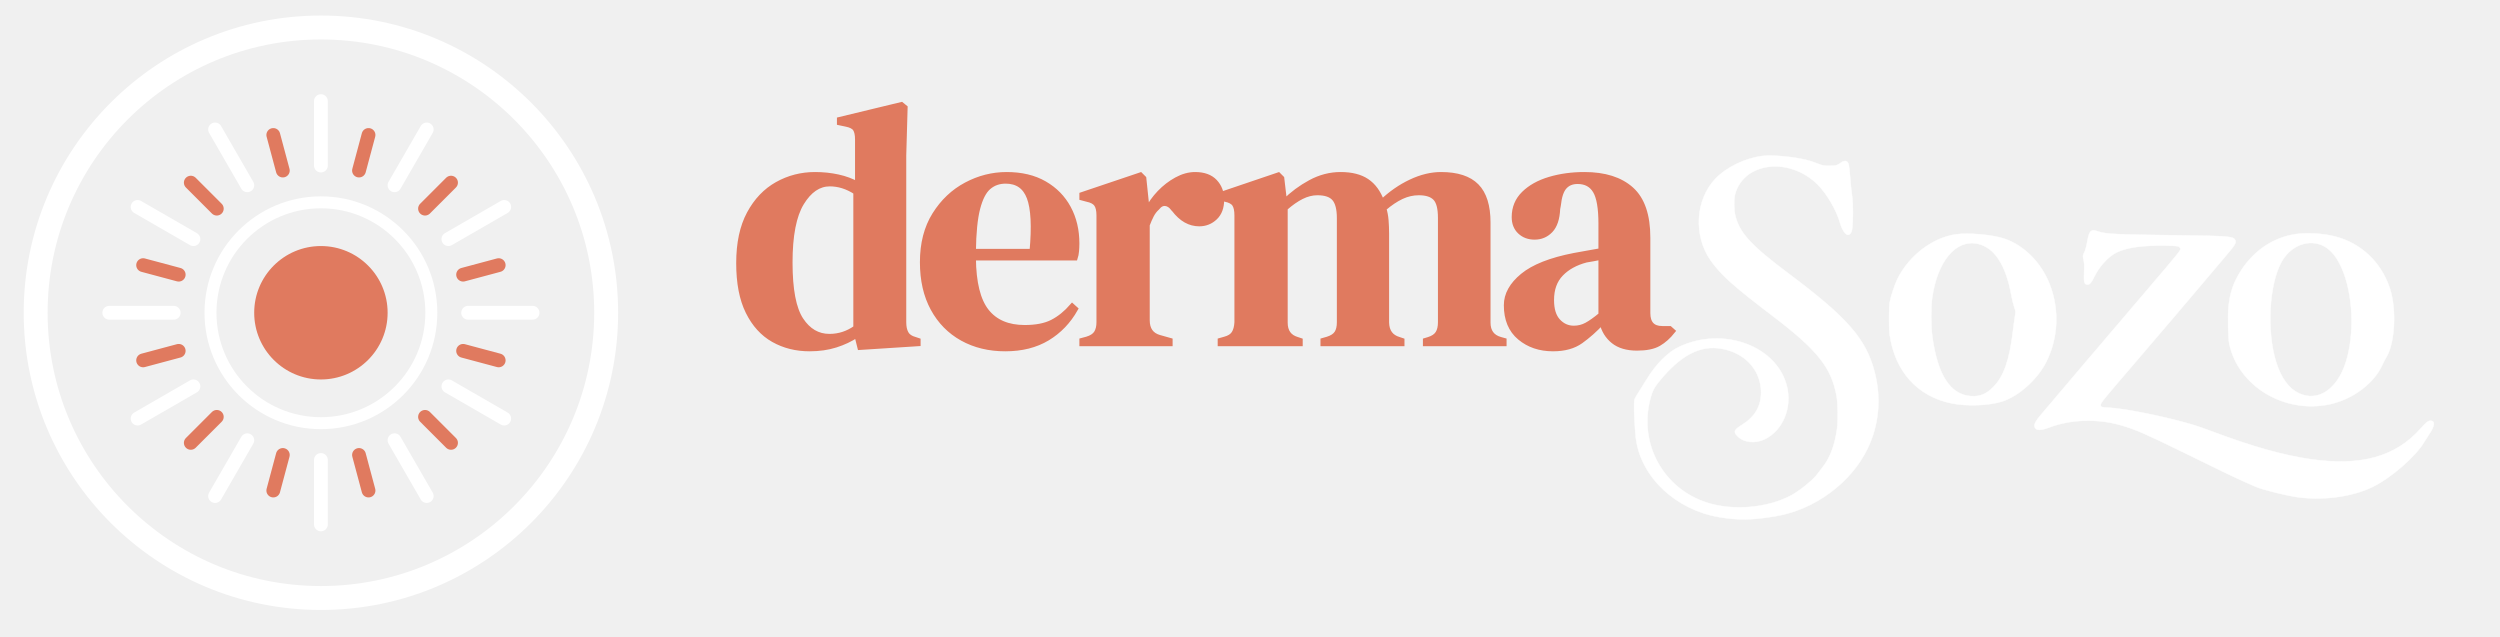
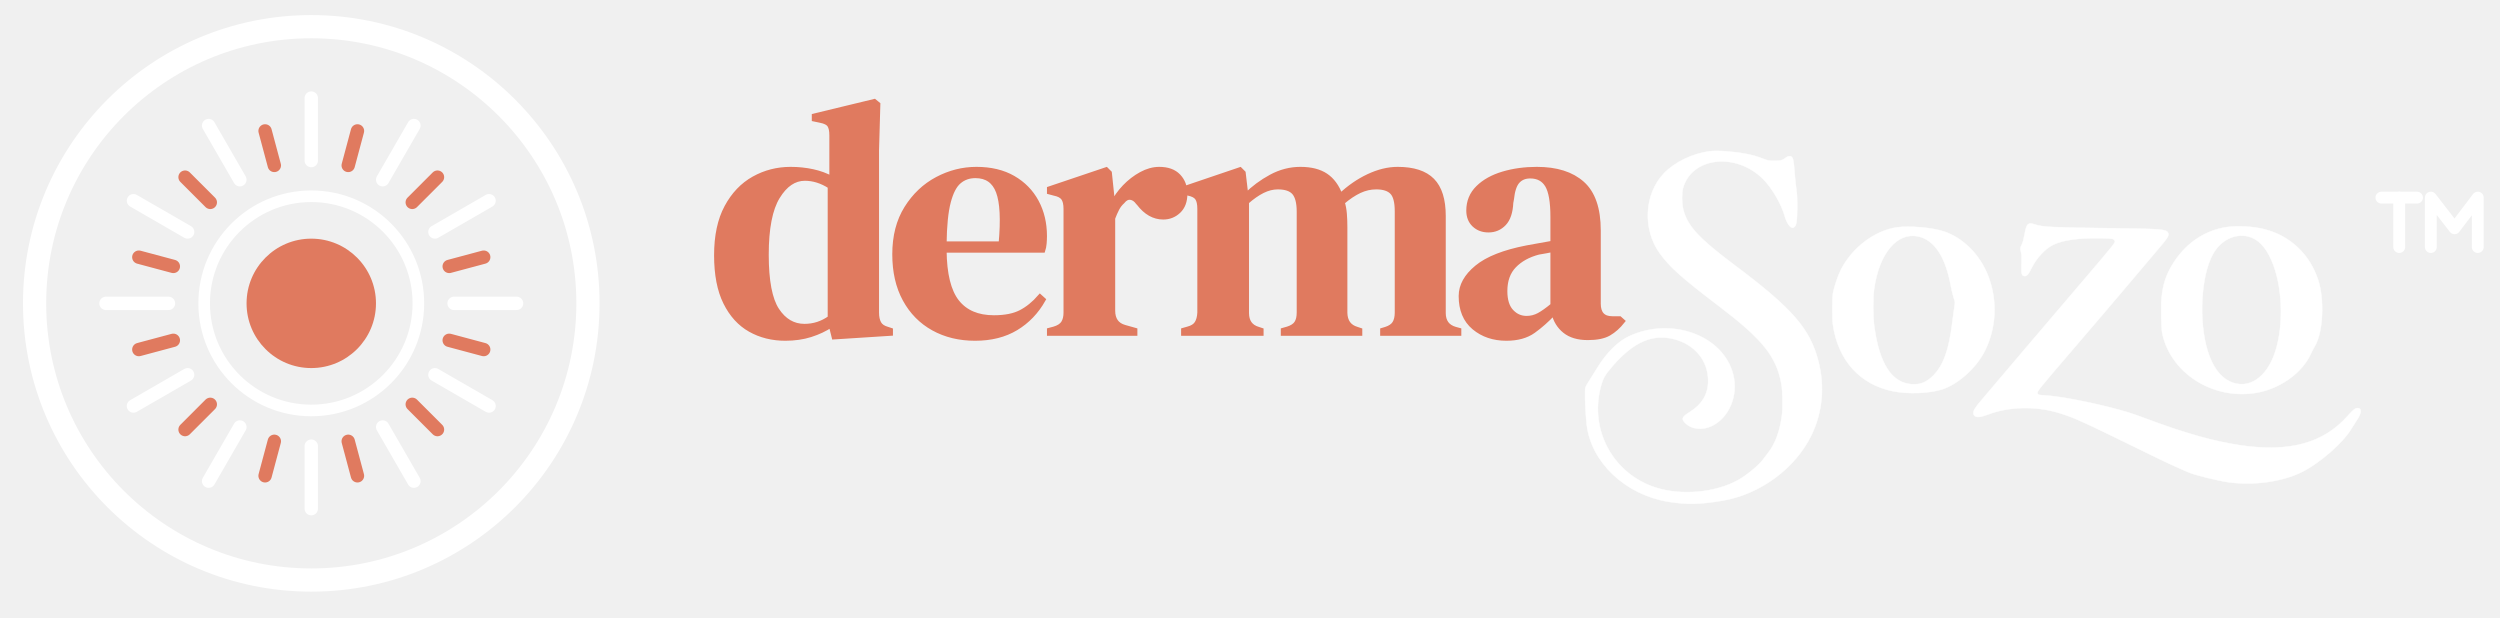
- <svg xmlns="http://www.w3.org/2000/svg" viewBox="0 950 4908 1250" width="4908" height="1250">
+ <svg xmlns="http://www.w3.org/2000/svg" viewBox="0 950 5060 1250" width="5060" height="1250">
  <g transform="translate(-1151.16,931.74) scale(0.90323)">
    <circle cx="1972.0" cy="700" r="620" fill="none" stroke="#FFFFFF" stroke-width="52" />
    <circle cx="1972.0" cy="700" r="145" fill="#E07A5F" />
    <circle cx="1972.0" cy="700" r="240" fill="none" stroke="#FFFFFF" stroke-width="26" />
    <line x1="2292.0" y1="700.0" x2="2432.0" y2="700.0" stroke="#FFFFFF" stroke-width="30" stroke-linecap="round" />
    <line x1="2281.1" y1="782.8" x2="2358.4" y2="803.5" stroke="#E07A5F" stroke-width="30" stroke-linecap="round" />
    <line x1="2249.1" y1="860.0" x2="2370.4" y2="930.0" stroke="#FFFFFF" stroke-width="30" stroke-linecap="round" />
    <line x1="2198.3" y1="926.3" x2="2254.8" y2="982.8" stroke="#E07A5F" stroke-width="30" stroke-linecap="round" />
    <line x1="2132.0" y1="977.1" x2="2202.0" y2="1098.4" stroke="#FFFFFF" stroke-width="30" stroke-linecap="round" />
    <line x1="2054.8" y1="1009.1" x2="2075.5" y2="1086.4" stroke="#E07A5F" stroke-width="30" stroke-linecap="round" />
    <line x1="1972.0" y1="1020.0" x2="1972.0" y2="1160.0" stroke="#FFFFFF" stroke-width="30" stroke-linecap="round" />
    <line x1="1889.2" y1="1009.1" x2="1868.5" y2="1086.4" stroke="#E07A5F" stroke-width="30" stroke-linecap="round" />
    <line x1="1812.0" y1="977.1" x2="1742.0" y2="1098.4" stroke="#FFFFFF" stroke-width="30" stroke-linecap="round" />
    <line x1="1745.7" y1="926.3" x2="1689.2" y2="982.8" stroke="#E07A5F" stroke-width="30" stroke-linecap="round" />
    <line x1="1694.9" y1="860.0" x2="1573.6" y2="930.0" stroke="#FFFFFF" stroke-width="30" stroke-linecap="round" />
    <line x1="1662.9" y1="782.8" x2="1585.6" y2="803.5" stroke="#E07A5F" stroke-width="30" stroke-linecap="round" />
    <line x1="1652.0" y1="700.0" x2="1512.0" y2="700.0" stroke="#FFFFFF" stroke-width="30" stroke-linecap="round" />
    <line x1="1662.9" y1="617.2" x2="1585.6" y2="596.5" stroke="#E07A5F" stroke-width="30" stroke-linecap="round" />
    <line x1="1694.9" y1="540.0" x2="1573.6" y2="470.0" stroke="#FFFFFF" stroke-width="30" stroke-linecap="round" />
    <line x1="1745.7" y1="473.7" x2="1689.2" y2="417.2" stroke="#E07A5F" stroke-width="30" stroke-linecap="round" />
    <line x1="1812.0" y1="422.9" x2="1742.0" y2="301.6" stroke="#FFFFFF" stroke-width="30" stroke-linecap="round" />
    <line x1="1889.2" y1="390.9" x2="1868.5" y2="313.6" stroke="#E07A5F" stroke-width="30" stroke-linecap="round" />
    <line x1="1972.0" y1="380.0" x2="1972.0" y2="240.0" stroke="#FFFFFF" stroke-width="30" stroke-linecap="round" />
    <line x1="2054.8" y1="390.9" x2="2075.5" y2="313.6" stroke="#E07A5F" stroke-width="30" stroke-linecap="round" />
    <line x1="2132.0" y1="422.9" x2="2202.0" y2="301.6" stroke="#FFFFFF" stroke-width="30" stroke-linecap="round" />
    <line x1="2198.3" y1="473.7" x2="2254.8" y2="417.2" stroke="#E07A5F" stroke-width="30" stroke-linecap="round" />
    <line x1="2249.1" y1="540.0" x2="2370.4" y2="470.0" stroke="#FFFFFF" stroke-width="30" stroke-linecap="round" />
    <line x1="2281.1" y1="617.2" x2="2358.4" y2="596.5" stroke="#E07A5F" stroke-width="30" stroke-linecap="round" />
  </g>
  <g transform="translate(1142,0)">
    <g transform="translate(291.91,1624.94) scale(0.670391,-0.670391)">
      <path fill="#E07A5F" stroke="#E07A5F" stroke-width="14" d="M232 -15Q173 -15 126.0 11.5Q79 38 51.5 93.5Q24 149 24 236Q24 324 55.0 381.5Q86 439 137.0 467.5Q188 496 248 496Q283 496 315.0 489.0Q347 482 372 468V598Q372 619 365.5 629.0Q359 639 338 643L319 647V657L501 701L512 692L508 552V63Q508 43 515.0 30.5Q522 18 541 13L550 10V0L379 -11L370 25Q343 7 308.5 -4.0Q274 -15 232 -15Z M290 22Q332 22 367 47V444Q330 468 291 468Q243 468 209.0 412.5Q175 357 175 238Q175 119 207.0 70.5Q239 22 290 22Z M809 496Q874 496 920.0 469.5Q966 443 990.5 397.5Q1015 352 1015 294Q1015 283 1014.0 271.5Q1013 260 1010 251H712Q713 143 750.5 95.5Q788 48 862 48Q912 48 943.0 64.0Q974 80 1001 111L1011 102Q980 47 928.5 16.0Q877 -15 805 -15Q734 -15 679.0 15.5Q624 46 593.0 103.0Q562 160 562 239Q562 321 598.0 378.5Q634 436 690.5 466.0Q747 496 809 496Z M806 476Q777 476 756.5 458.5Q736 441 724.5 396.5Q713 352 712 271H883Q893 380 875.0 428.0Q857 476 806 476Z M1029 0V10L1044 14Q1064 20 1071.5 32.0Q1079 44 1079 63V376Q1079 398 1071.5 408.5Q1064 419 1044 423L1029 427V437L1201 495L1211 485L1220 399V391Q1234 419 1256.5 442.5Q1279 466 1306.5 481.0Q1334 496 1361 496Q1399 496 1419.0 475.0Q1439 454 1439 422Q1439 388 1419.5 369.5Q1400 351 1373 351Q1331 351 1299 393L1297 395Q1287 409 1274.0 410.5Q1261 412 1250 398Q1240 389 1233.5 376.5Q1227 364 1221 348V69Q1221 29 1256 19L1288 10V0Z M1434 0V10L1448 14Q1467 19 1474.5 31.0Q1482 43 1483 63V376Q1483 398 1476.0 408.5Q1469 419 1449 423L1434 427V437L1605 495L1615 485L1623 417Q1656 450 1698.5 473.0Q1741 496 1787 496Q1835 496 1864.0 476.5Q1893 457 1908 416Q1947 453 1992.5 474.5Q2038 496 2081 496Q2152 496 2185.5 462.0Q2219 428 2219 355V62Q2219 23 2255 13L2266 10V0H2035V10L2045 13Q2064 19 2071.5 31.0Q2079 43 2079 63V369Q2079 411 2064.0 426.5Q2049 442 2016 442Q1990 442 1965.5 430.5Q1941 419 1914 396Q1919 380 1920.5 361.0Q1922 342 1922 321V62Q1923 23 1958 13L1967 10V0H1735V10L1749 14Q1768 20 1775.5 31.5Q1783 43 1783 63V368Q1783 408 1768.5 425.0Q1754 442 1719 442Q1696 442 1673.0 430.5Q1650 419 1625 397V62Q1625 23 1660 13L1669 10V0Z M2409 -15Q2351 -15 2311.5 18.0Q2272 51 2272 113Q2272 160 2320.0 199.5Q2368 239 2471 259Q2487 262 2507.0 265.5Q2527 269 2549 273V352Q2549 420 2532.5 447.5Q2516 475 2481 475Q2457 475 2443.0 459.5Q2429 444 2425 406L2423 395Q2421 352 2402.0 332.0Q2383 312 2355 312Q2329 312 2312.0 328.0Q2295 344 2295 371Q2295 412 2323.5 440.0Q2352 468 2399.0 482.0Q2446 496 2501 496Q2590 496 2638.5 452.5Q2687 409 2687 311V90Q2687 45 2729 45H2751L2760 37Q2741 13 2718.5 0.0Q2696 -13 2655 -13Q2611 -13 2585.5 7.5Q2560 28 2552 62Q2522 30 2490.5 7.5Q2459 -15 2409 -15Z M2470 46Q2490 46 2507.5 55.5Q2525 65 2549 85V253Q2539 251 2529.0 249.0Q2519 247 2506 245Q2460 233 2432.5 204.5Q2405 176 2405 128Q2405 87 2424.0 66.5Q2443 46 2470 46Z" />
    </g>
    <g transform="translate(0,2182) scale(0.1,-0.1)">
      <path fill="#FFFFFF" stroke="#FFFFFF" stroke-width="8" d="M23187 9259 c-343 -42 -711 -219 -930 -448 -396 -415 -435 -1126 -88 -1611 203 -284 448 -502 1213 -1084 875 -665 1151 -1010 1253 -1566 26 -142 32 -490 10 -645 -44 -326 -139 -577 -285 -759 -36 -44 -80 -102 -97 -127 -74 -107 -334 -322 -506 -417 -459 -254 -1147 -316 -1665 -150 -855 273 -1339 1149 -1117 2021 49 192 86 257 254 450 421 480 800 644 1233 533 417 -106 686 -430 691 -831 3 -279 -120 -489 -380 -649 -146 -90 -165 -132 -93 -209 126 -137 355 -165 552 -67 350 174 533 616 429 1036 -196 792 -1246 1180 -2107 779 -231 -107 -462 -339 -654 -654 -30 -50 -83 -134 -117 -188 -129 -205 -117 -176 -122 -297 -4 -128 14 -482 34 -651 90 -762 780 -1416 1645 -1559 378 -62 635 -58 1099 20 765 127 1480 654 1806 1329 223 462 271 979 140 1492 -169 660 -530 1074 -1701 1950 -727 545 -952 790 -1036 1128 -29 118 -31 327 -4 425 173 633 1071 735 1622 185 177 -177 368 -503 435 -744 39 -138 107 -241 159 -241 37 0 70 42 79 101 23 143 24 518 2 654 -11 72 -28 222 -36 335 -21 276 -30 323 -70 352 -20 15 -69 7 -99 -16 -82 -62 -113 -71 -241 -70 -114 0 -125 2 -220 38 -147 56 -206 73 -349 101 -249 49 -581 73 -739 54z  M29640 7787 c-38 -19 -60 -75 -85 -220 -16 -92 -33 -152 -55 -200 -33 -68 -33 -68 -15 -149 14 -67 16 -106 10 -242 -8 -183 1 -230 49 -242 53 -13 91 26 155 160 96 199 278 395 436 471 204 98 518 141 967 133 230 -4 257 -8 278 -47 21 -40 35 -22 -685 -866 -675 -789 -2004 -2354 -2072 -2437 -107 -133 -127 -195 -77 -245 38 -37 123 -29 268 26 417 160 949 176 1411 41 275 -80 473 -166 1150 -497 788 -387 1118 -546 1280 -616 83 -36 177 -77 209 -92 137 -61 615 -179 846 -209 498 -64 1059 15 1445 203 371 181 853 601 1022 891 31 52 75 122 98 155 107 152 115 255 20 255 -45 0 -87 -33 -198 -158 -488 -550 -1168 -738 -2154 -597 -538 78 -1132 244 -1908 535 -299 112 -444 158 -745 234 -505 128 -1054 229 -1315 243 -138 7 -155 12 -155 52 0 43 25 74 786 961 384 448 866 1013 1069 1255 204 241 450 532 547 646 249 292 268 323 238 379 -38 71 -133 78 -1100 90 -1262 16 -1428 24 -1587 75 -86 28 -98 30 -133 12z  M33651 7724 c-431 -63 -808 -311 -1064 -699 -159 -242 -230 -447 -258 -747 -15 -167 -6 -606 15 -704 177 -840 1091 -1387 1986 -1188 450 101 865 416 1024 779 17 39 52 106 79 150 166 275 198 937 66 1340 -170 518 -565 892 -1082 1024 -227 59 -546 77 -766 45z m428 -189 c197 -47 350 -201 472 -475 227 -508 260 -1307 78 -1864 -173 -527 -545 -770 -916 -597 -199 93 -349 299 -447 610 -190 605 -140 1533 106 1971 155 277 438 418 707 355z  M26975 7719 c-454 -66 -912 -414 -1140 -867 -56 -110 -138 -358 -156 -468 -17 -109 -18 -512 -1 -634 103 -721 546 -1213 1217 -1349 306 -62 744 -44 1000 40 325 108 689 437 859 778 235 469 259 1026 65 1522 -166 425 -506 765 -892 894 -237 79 -703 120 -952 84z m428 -184 c329 -70 554 -411 662 -1004 13 -75 39 -179 56 -231 32 -94 32 -94 16 -195 -10 -55 -28 -193 -42 -306 -67 -556 -180 -872 -385 -1079 -135 -136 -259 -187 -430 -177 -411 25 -663 413 -766 1182 -25 187 -26 574 -1 750 102 718 465 1150 890 1060z" />
    </g>
  </g>
+   <g stroke="#FFFFFF" stroke-width="24" stroke-linecap="round" stroke-linejoin="round" fill="none">
+     <line x1="4820" y1="1350" x2="4892" y2="1350" />
+     <line x1="4856" y1="1350" x2="4856" y2="1450" />
+     <polyline points="4920,1450 4920,1350 4968,1412 5015,1350 5015,1450" />
+   </g>
</svg>
